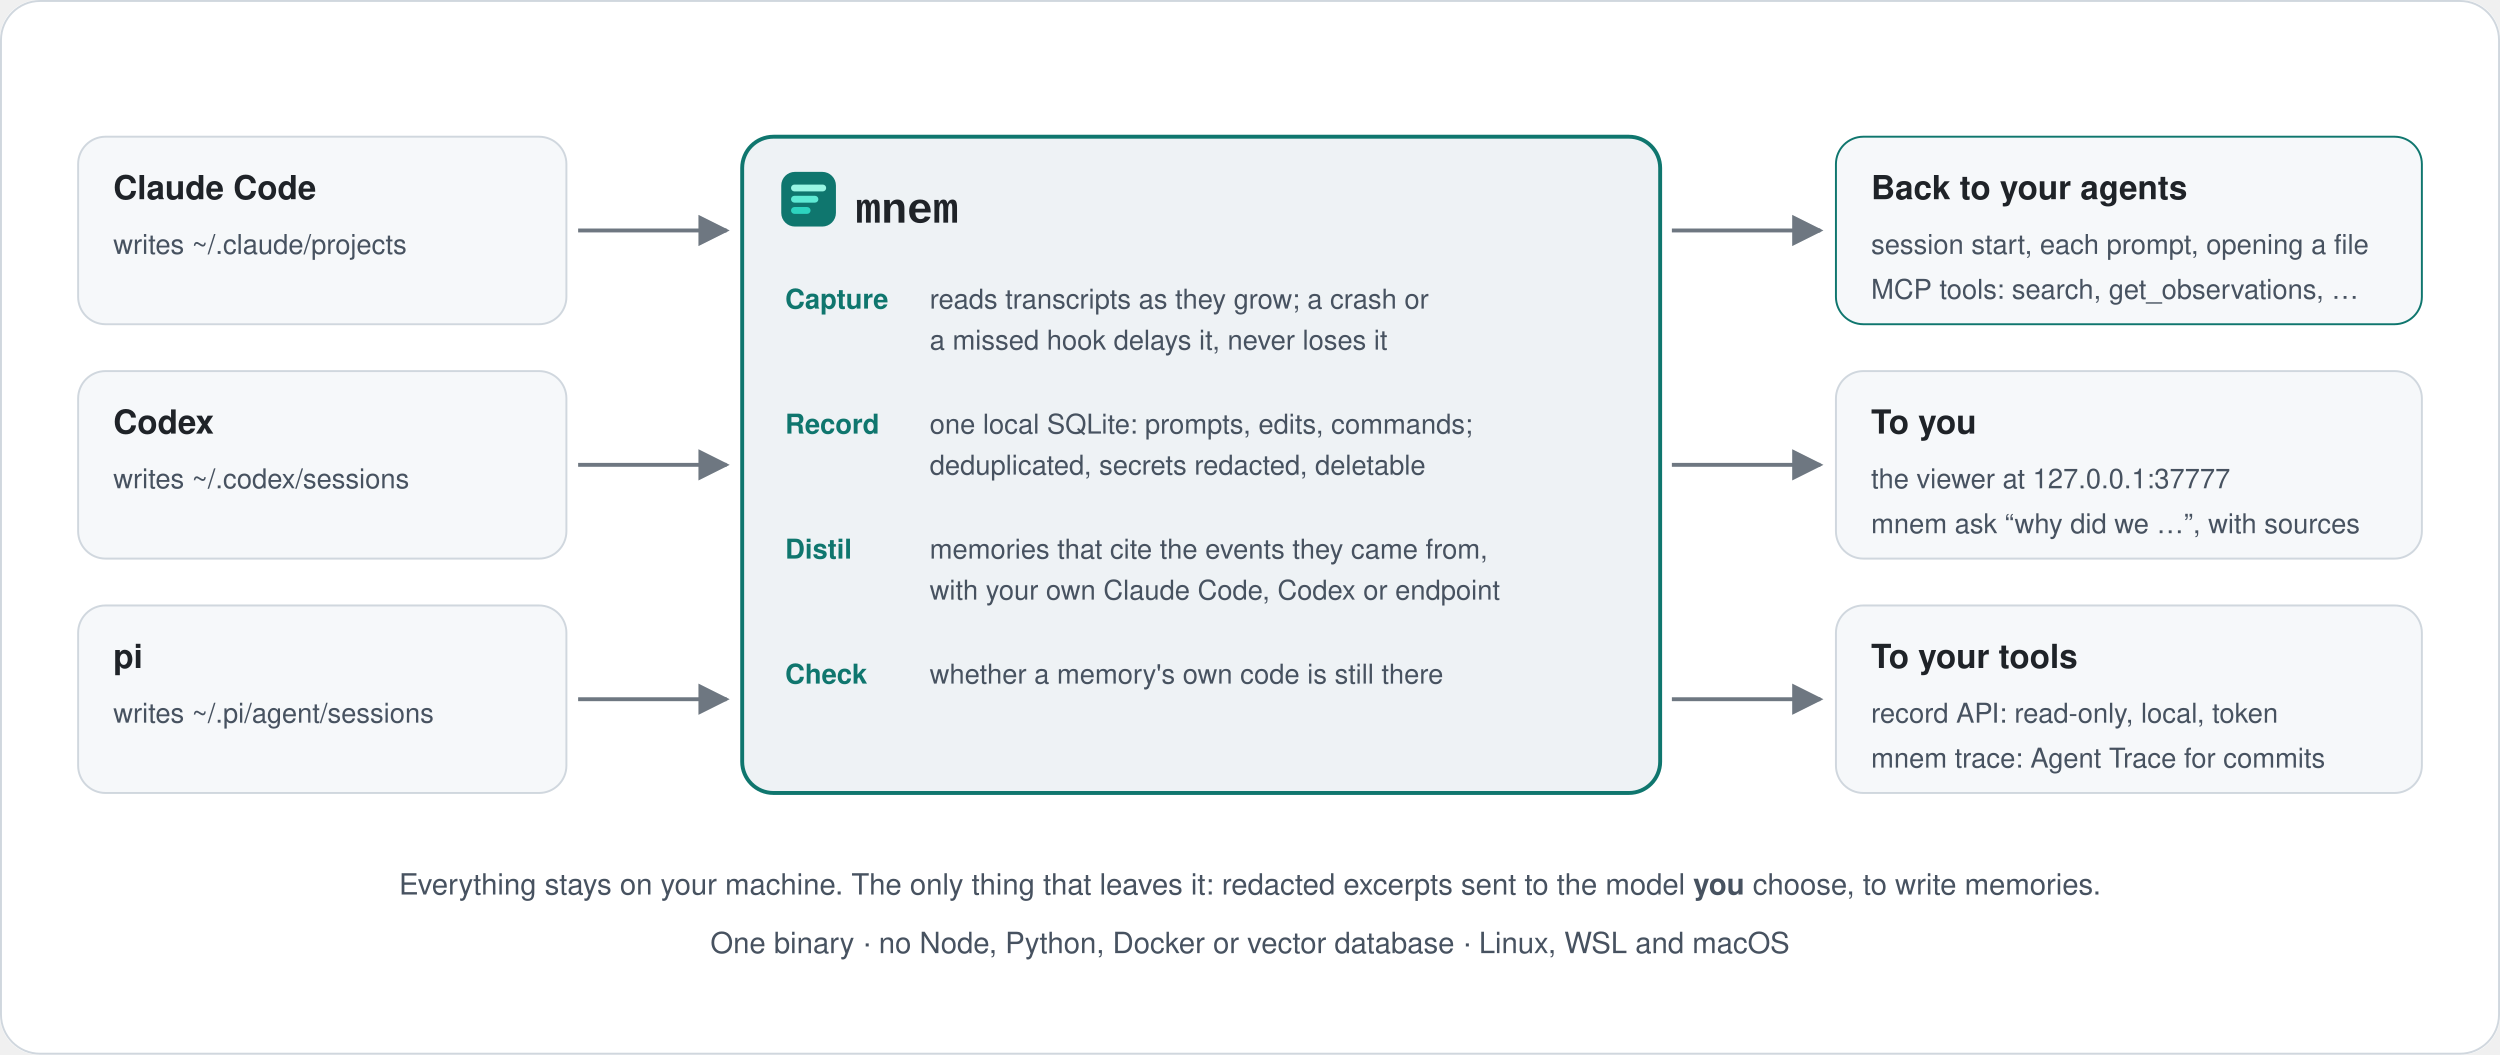
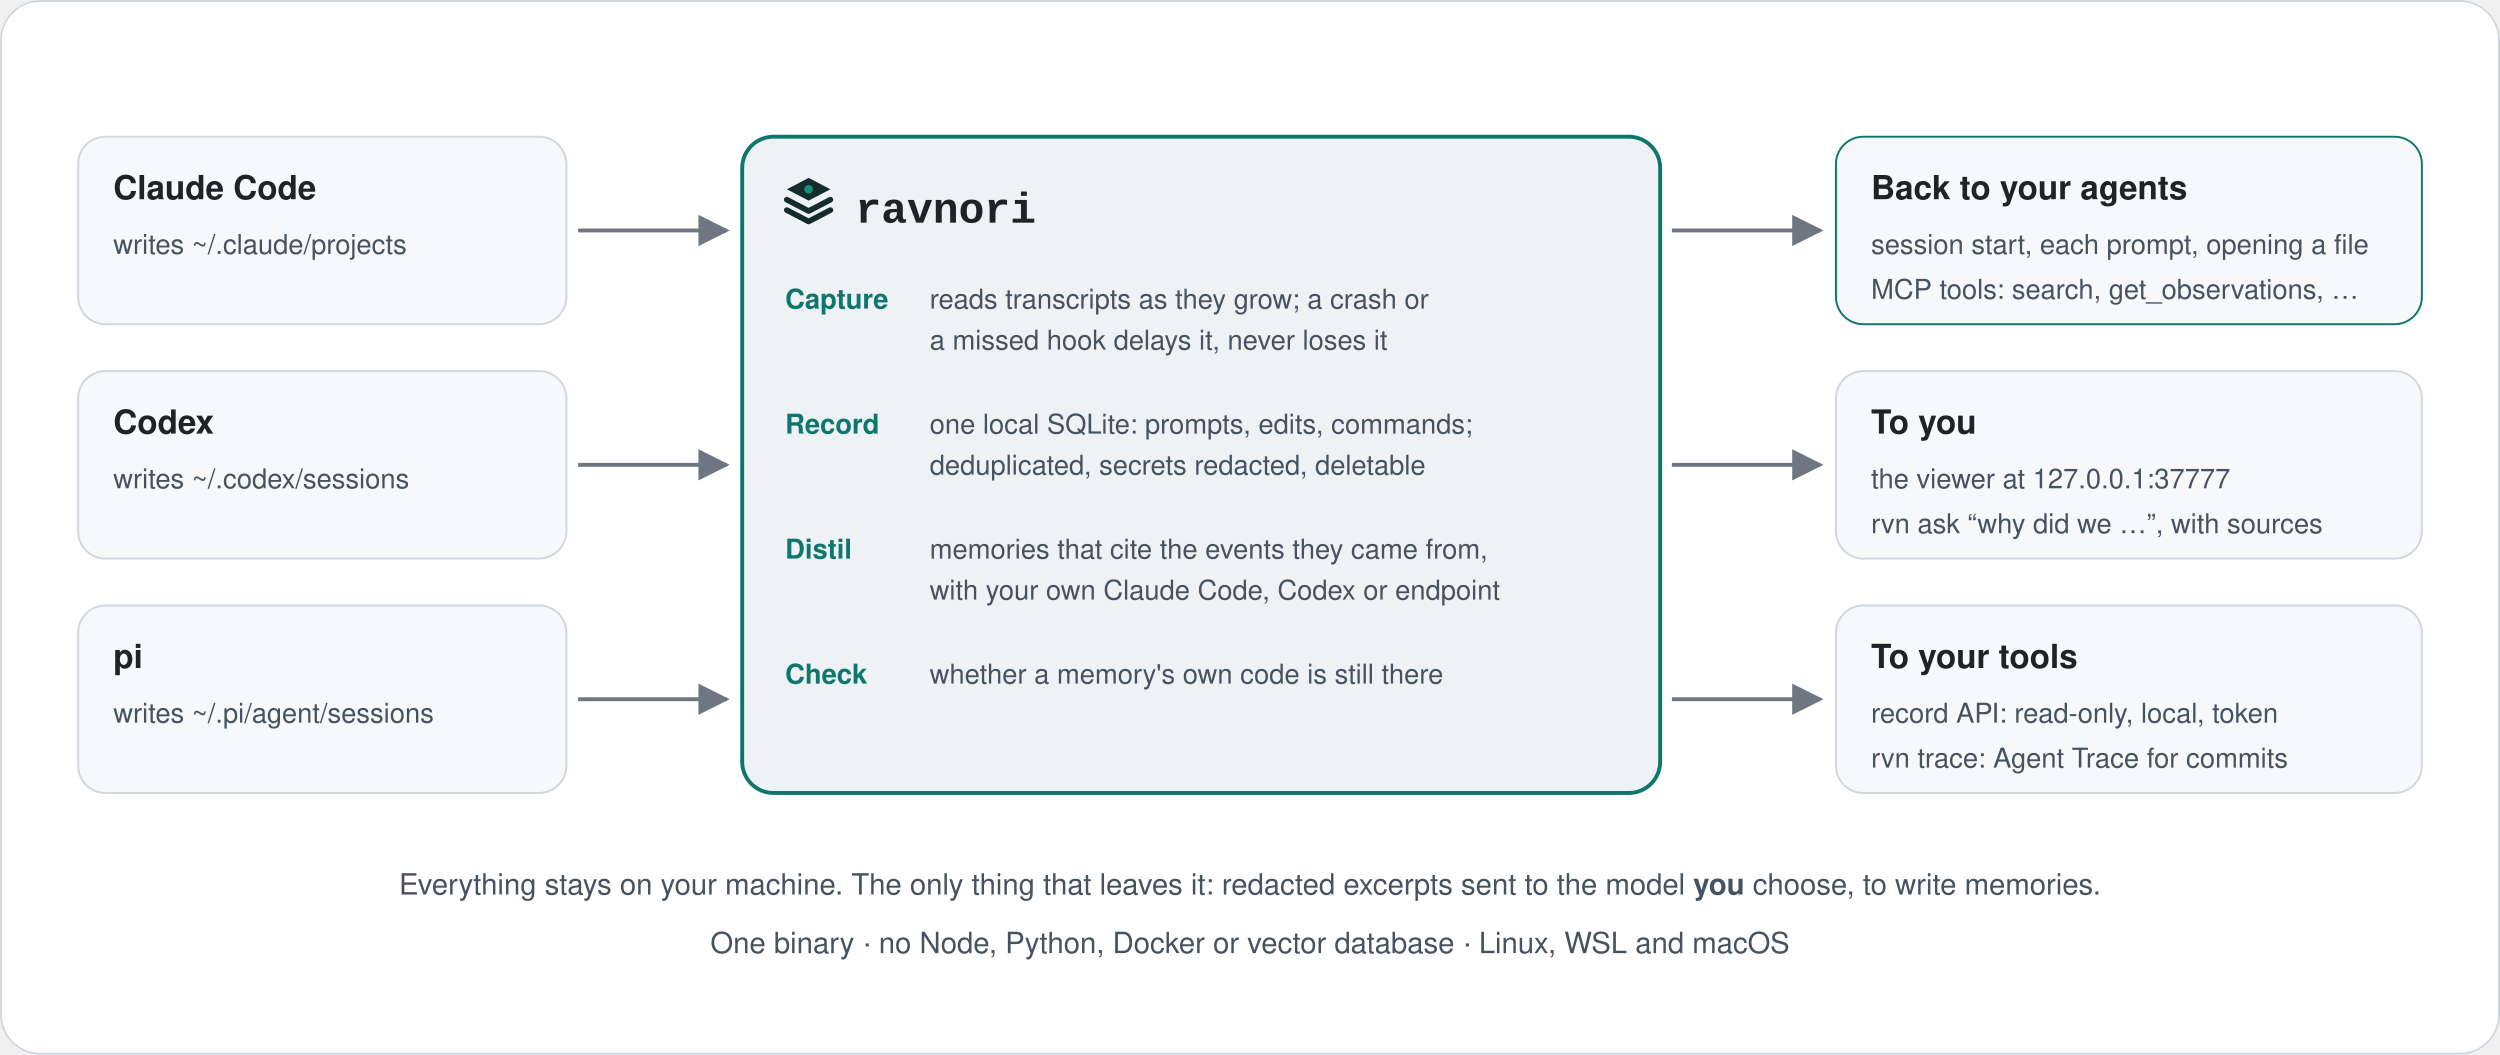
- <svg xmlns="http://www.w3.org/2000/svg" width="1280" height="540" viewBox="0 0 1280 540" role="img" aria-label="How mnem works">
+ <svg xmlns="http://www.w3.org/2000/svg" width="1280" height="540" viewBox="0 0 1280 540" role="img" aria-label="How ravnori works">
  <defs>
-     <marker id="ah-126123200226496" viewBox="0 0 10 10" refX="9" refY="5" markerWidth="8" markerHeight="8" orient="auto">
+     <marker id="ah-134465232184704" viewBox="0 0 10 10" refX="9" refY="5" markerWidth="8" markerHeight="8" orient="auto">
      <path d="M0,0 L10,5 L0,10 z" fill="#6e7781" />
    </marker>
  </defs>
  <rect width="1280" height="540" rx="20" fill="#ffffff" />
  <rect x="0.5" y="0.5" width="1279" height="539" rx="20" fill="none" stroke="#d0d7de" />
  <rect x="40" y="70" width="250" height="96" rx="14" fill="#f6f8fa" stroke="#d0d7de" />
  <text x="58" y="102" font-family="ui-sans-serif, -apple-system, 'Segoe UI', Helvetica, Arial, sans-serif" font-size="17" font-weight="700" fill="#1f2328">Claude Code</text>
  <text x="58" y="130" font-family="ui-sans-serif, -apple-system, 'Segoe UI', Helvetica, Arial, sans-serif" font-size="14" fill="#475260">writes ~/.claude/projects</text>
  <rect x="40" y="190" width="250" height="96" rx="14" fill="#f6f8fa" stroke="#d0d7de" />
  <text x="58" y="222" font-family="ui-sans-serif, -apple-system, 'Segoe UI', Helvetica, Arial, sans-serif" font-size="17" font-weight="700" fill="#1f2328">Codex</text>
  <text x="58" y="250" font-family="ui-sans-serif, -apple-system, 'Segoe UI', Helvetica, Arial, sans-serif" font-size="14" fill="#475260">writes ~/.codex/sessions</text>
  <rect x="40" y="310" width="250" height="96" rx="14" fill="#f6f8fa" stroke="#d0d7de" />
  <text x="58" y="342" font-family="ui-sans-serif, -apple-system, 'Segoe UI', Helvetica, Arial, sans-serif" font-size="17" font-weight="700" fill="#1f2328">pi</text>
  <text x="58" y="370" font-family="ui-sans-serif, -apple-system, 'Segoe UI', Helvetica, Arial, sans-serif" font-size="14" fill="#475260">writes ~/.pi/agent/sessions</text>
  <rect x="380" y="70" width="470" height="336" rx="16" fill="#eef2f5" stroke="#0f766e" stroke-width="2" />
-   <g transform="translate(398,86) scale(0.5)">
-     <rect x="4" y="4" width="56" height="56" rx="14" fill="#0f766e" />
-     <rect x="14" y="17" width="36" height="7" rx="3.5" fill="#99f6e4" />
-     <rect x="14" y="28.5" width="28" height="7" rx="3.5" fill="#5eead4" />
-     <rect x="14" y="40" width="20" height="7" rx="3.5" fill="#2dd4bf" />
+   <g transform="translate(398,86) scale(0.2424242)">
+     <g transform="translate(1 1)">
+       <path d="M19 44L65 20L111 44L65 68Z" fill="#122D2B" />
+       <path d="M19 66L65 90L111 66" fill="none" stroke="#122D2B" stroke-width="12" stroke-linecap="round" stroke-linejoin="round" />
+       <path d="M19 88L65 112L111 88" fill="none" stroke="#122D2B" stroke-width="12" stroke-linecap="round" stroke-linejoin="round" />
+       <circle cx="65" cy="44" r="9" fill="#168F76" />
+     </g>
  </g>
-   <text x="438" y="114" font-family="ui-monospace, SFMono-Regular, Menlo, Consolas, 'Liberation Mono', monospace" font-size="22" font-weight="700" fill="#1f2328">mnem</text>
+   <text x="438" y="114" font-family="ui-monospace, SFMono-Regular, Menlo, Consolas, 'Liberation Mono', monospace" font-size="22" font-weight="700" fill="#1f2328">ravnori</text>
  <text x="402" y="158" font-family="ui-sans-serif, -apple-system, 'Segoe UI', Helvetica, Arial, sans-serif" font-size="14" font-weight="700" fill="#0f766e">Capture</text>
  <text x="476" y="158" font-family="ui-sans-serif, -apple-system, 'Segoe UI', Helvetica, Arial, sans-serif" font-size="14" fill="#475260">reads transcripts as they grow; a crash or</text>
  <text x="476" y="179" font-family="ui-sans-serif, -apple-system, 'Segoe UI', Helvetica, Arial, sans-serif" font-size="14" fill="#475260">a missed hook delays it, never loses it</text>
  <text x="402" y="222" font-family="ui-sans-serif, -apple-system, 'Segoe UI', Helvetica, Arial, sans-serif" font-size="14" font-weight="700" fill="#0f766e">Record</text>
  <text x="476" y="222" font-family="ui-sans-serif, -apple-system, 'Segoe UI', Helvetica, Arial, sans-serif" font-size="14" fill="#475260">one local SQLite: prompts, edits, commands;</text>
  <text x="476" y="243" font-family="ui-sans-serif, -apple-system, 'Segoe UI', Helvetica, Arial, sans-serif" font-size="14" fill="#475260">deduplicated, secrets redacted, deletable</text>
  <text x="402" y="286" font-family="ui-sans-serif, -apple-system, 'Segoe UI', Helvetica, Arial, sans-serif" font-size="14" font-weight="700" fill="#0f766e">Distil</text>
  <text x="476" y="286" font-family="ui-sans-serif, -apple-system, 'Segoe UI', Helvetica, Arial, sans-serif" font-size="14" fill="#475260">memories that cite the events they came from,</text>
  <text x="476" y="307" font-family="ui-sans-serif, -apple-system, 'Segoe UI', Helvetica, Arial, sans-serif" font-size="14" fill="#475260">with your own Claude Code, Codex or endpoint</text>
  <text x="402" y="350" font-family="ui-sans-serif, -apple-system, 'Segoe UI', Helvetica, Arial, sans-serif" font-size="14" font-weight="700" fill="#0f766e">Check</text>
  <text x="476" y="350" font-family="ui-sans-serif, -apple-system, 'Segoe UI', Helvetica, Arial, sans-serif" font-size="14" fill="#475260">whether a memory's own code is still there</text>
  <rect x="940" y="70" width="300" height="96" rx="14" fill="#f6f8fa" stroke="#0f766e" />
  <text x="958" y="102" font-family="ui-sans-serif, -apple-system, 'Segoe UI', Helvetica, Arial, sans-serif" font-size="17" font-weight="700" fill="#1f2328">Back to your agents</text>
  <text x="958" y="130" font-family="ui-sans-serif, -apple-system, 'Segoe UI', Helvetica, Arial, sans-serif" font-size="14" fill="#475260">session start, each prompt, opening a file</text>
  <text x="958" y="153" font-family="ui-sans-serif, -apple-system, 'Segoe UI', Helvetica, Arial, sans-serif" font-size="14" fill="#475260">MCP tools: search, get_observations, …</text>
  <rect x="940" y="190" width="300" height="96" rx="14" fill="#f6f8fa" stroke="#d0d7de" />
  <text x="958" y="222" font-family="ui-sans-serif, -apple-system, 'Segoe UI', Helvetica, Arial, sans-serif" font-size="17" font-weight="700" fill="#1f2328">To you</text>
  <text x="958" y="250" font-family="ui-sans-serif, -apple-system, 'Segoe UI', Helvetica, Arial, sans-serif" font-size="14" fill="#475260">the viewer at 127.0.0.1:37777</text>
-   <text x="958" y="273" font-family="ui-sans-serif, -apple-system, 'Segoe UI', Helvetica, Arial, sans-serif" font-size="14" fill="#475260">mnem ask “why did we …”, with sources</text>
+   <text x="958" y="273" font-family="ui-sans-serif, -apple-system, 'Segoe UI', Helvetica, Arial, sans-serif" font-size="14" fill="#475260">rvn ask “why did we …”, with sources</text>
  <rect x="940" y="310" width="300" height="96" rx="14" fill="#f6f8fa" stroke="#d0d7de" />
  <text x="958" y="342" font-family="ui-sans-serif, -apple-system, 'Segoe UI', Helvetica, Arial, sans-serif" font-size="17" font-weight="700" fill="#1f2328">To your tools</text>
  <text x="958" y="370" font-family="ui-sans-serif, -apple-system, 'Segoe UI', Helvetica, Arial, sans-serif" font-size="14" fill="#475260">record API: read-only, local, token</text>
-   <text x="958" y="393" font-family="ui-sans-serif, -apple-system, 'Segoe UI', Helvetica, Arial, sans-serif" font-size="14" fill="#475260">mnem trace: Agent Trace for commits</text>
-   <line x1="296" y1="118" x2="372" y2="118" stroke="#6e7781" stroke-width="2" marker-end="url(#ah-126123200226496)" />
-   <line x1="856" y1="118" x2="932" y2="118" stroke="#6e7781" stroke-width="2" marker-end="url(#ah-126123200226496)" />
-   <line x1="296" y1="238" x2="372" y2="238" stroke="#6e7781" stroke-width="2" marker-end="url(#ah-126123200226496)" />
-   <line x1="856" y1="238" x2="932" y2="238" stroke="#6e7781" stroke-width="2" marker-end="url(#ah-126123200226496)" />
-   <line x1="296" y1="358" x2="372" y2="358" stroke="#6e7781" stroke-width="2" marker-end="url(#ah-126123200226496)" />
-   <line x1="856" y1="358" x2="932" y2="358" stroke="#6e7781" stroke-width="2" marker-end="url(#ah-126123200226496)" />
+   <text x="958" y="393" font-family="ui-sans-serif, -apple-system, 'Segoe UI', Helvetica, Arial, sans-serif" font-size="14" fill="#475260">rvn trace: Agent Trace for commits</text>
+   <line x1="296" y1="118" x2="372" y2="118" stroke="#6e7781" stroke-width="2" marker-end="url(#ah-134465232184704)" />
+   <line x1="856" y1="118" x2="932" y2="118" stroke="#6e7781" stroke-width="2" marker-end="url(#ah-134465232184704)" />
+   <line x1="296" y1="238" x2="372" y2="238" stroke="#6e7781" stroke-width="2" marker-end="url(#ah-134465232184704)" />
+   <line x1="856" y1="238" x2="932" y2="238" stroke="#6e7781" stroke-width="2" marker-end="url(#ah-134465232184704)" />
+   <line x1="296" y1="358" x2="372" y2="358" stroke="#6e7781" stroke-width="2" marker-end="url(#ah-134465232184704)" />
+   <line x1="856" y1="358" x2="932" y2="358" stroke="#6e7781" stroke-width="2" marker-end="url(#ah-134465232184704)" />
  <text x="640" y="458" text-anchor="middle" font-family="ui-sans-serif, -apple-system, 'Segoe UI', Helvetica, Arial, sans-serif" font-size="15" fill="#475260">Everything stays on your machine. The only thing that leaves it: redacted excerpts sent to the model <tspan font-weight="700">you</tspan> choose, to write memories.</text>
  <text x="640" y="488" text-anchor="middle" font-family="ui-sans-serif, -apple-system, 'Segoe UI', Helvetica, Arial, sans-serif" font-size="15" fill="#475260">One binary · no Node, Python, Docker or vector database · Linux, WSL and macOS</text>
</svg>
